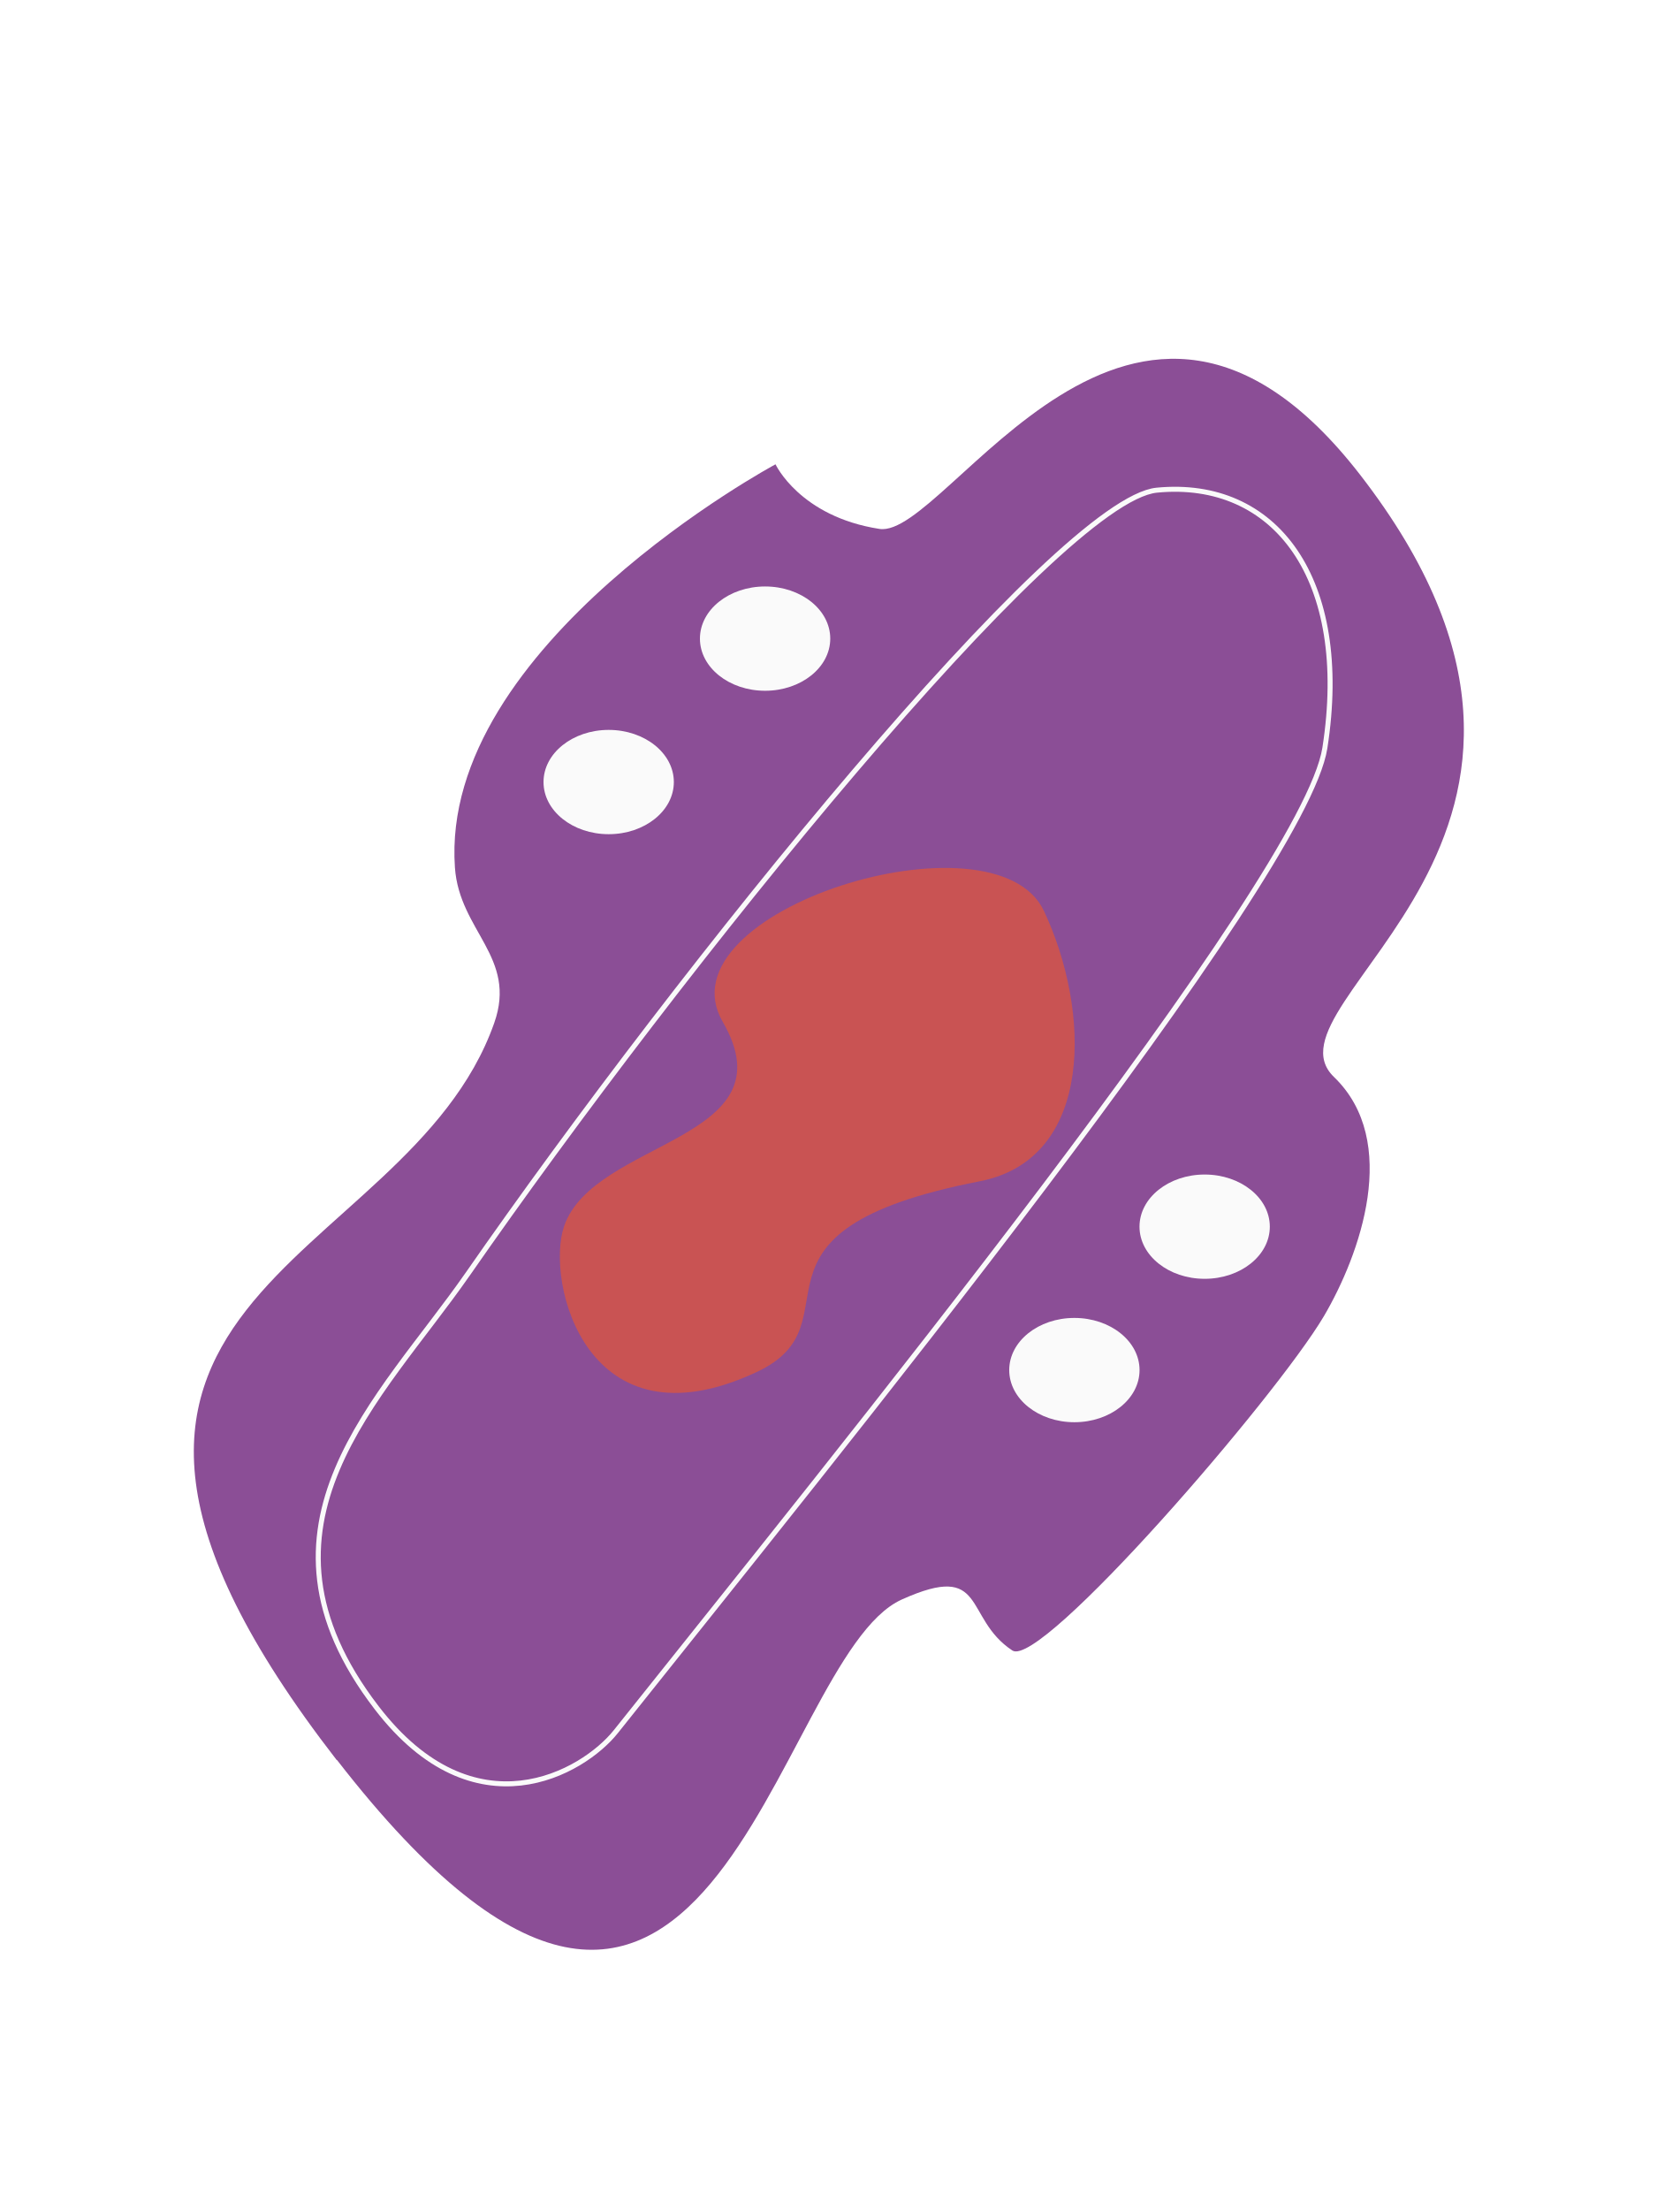
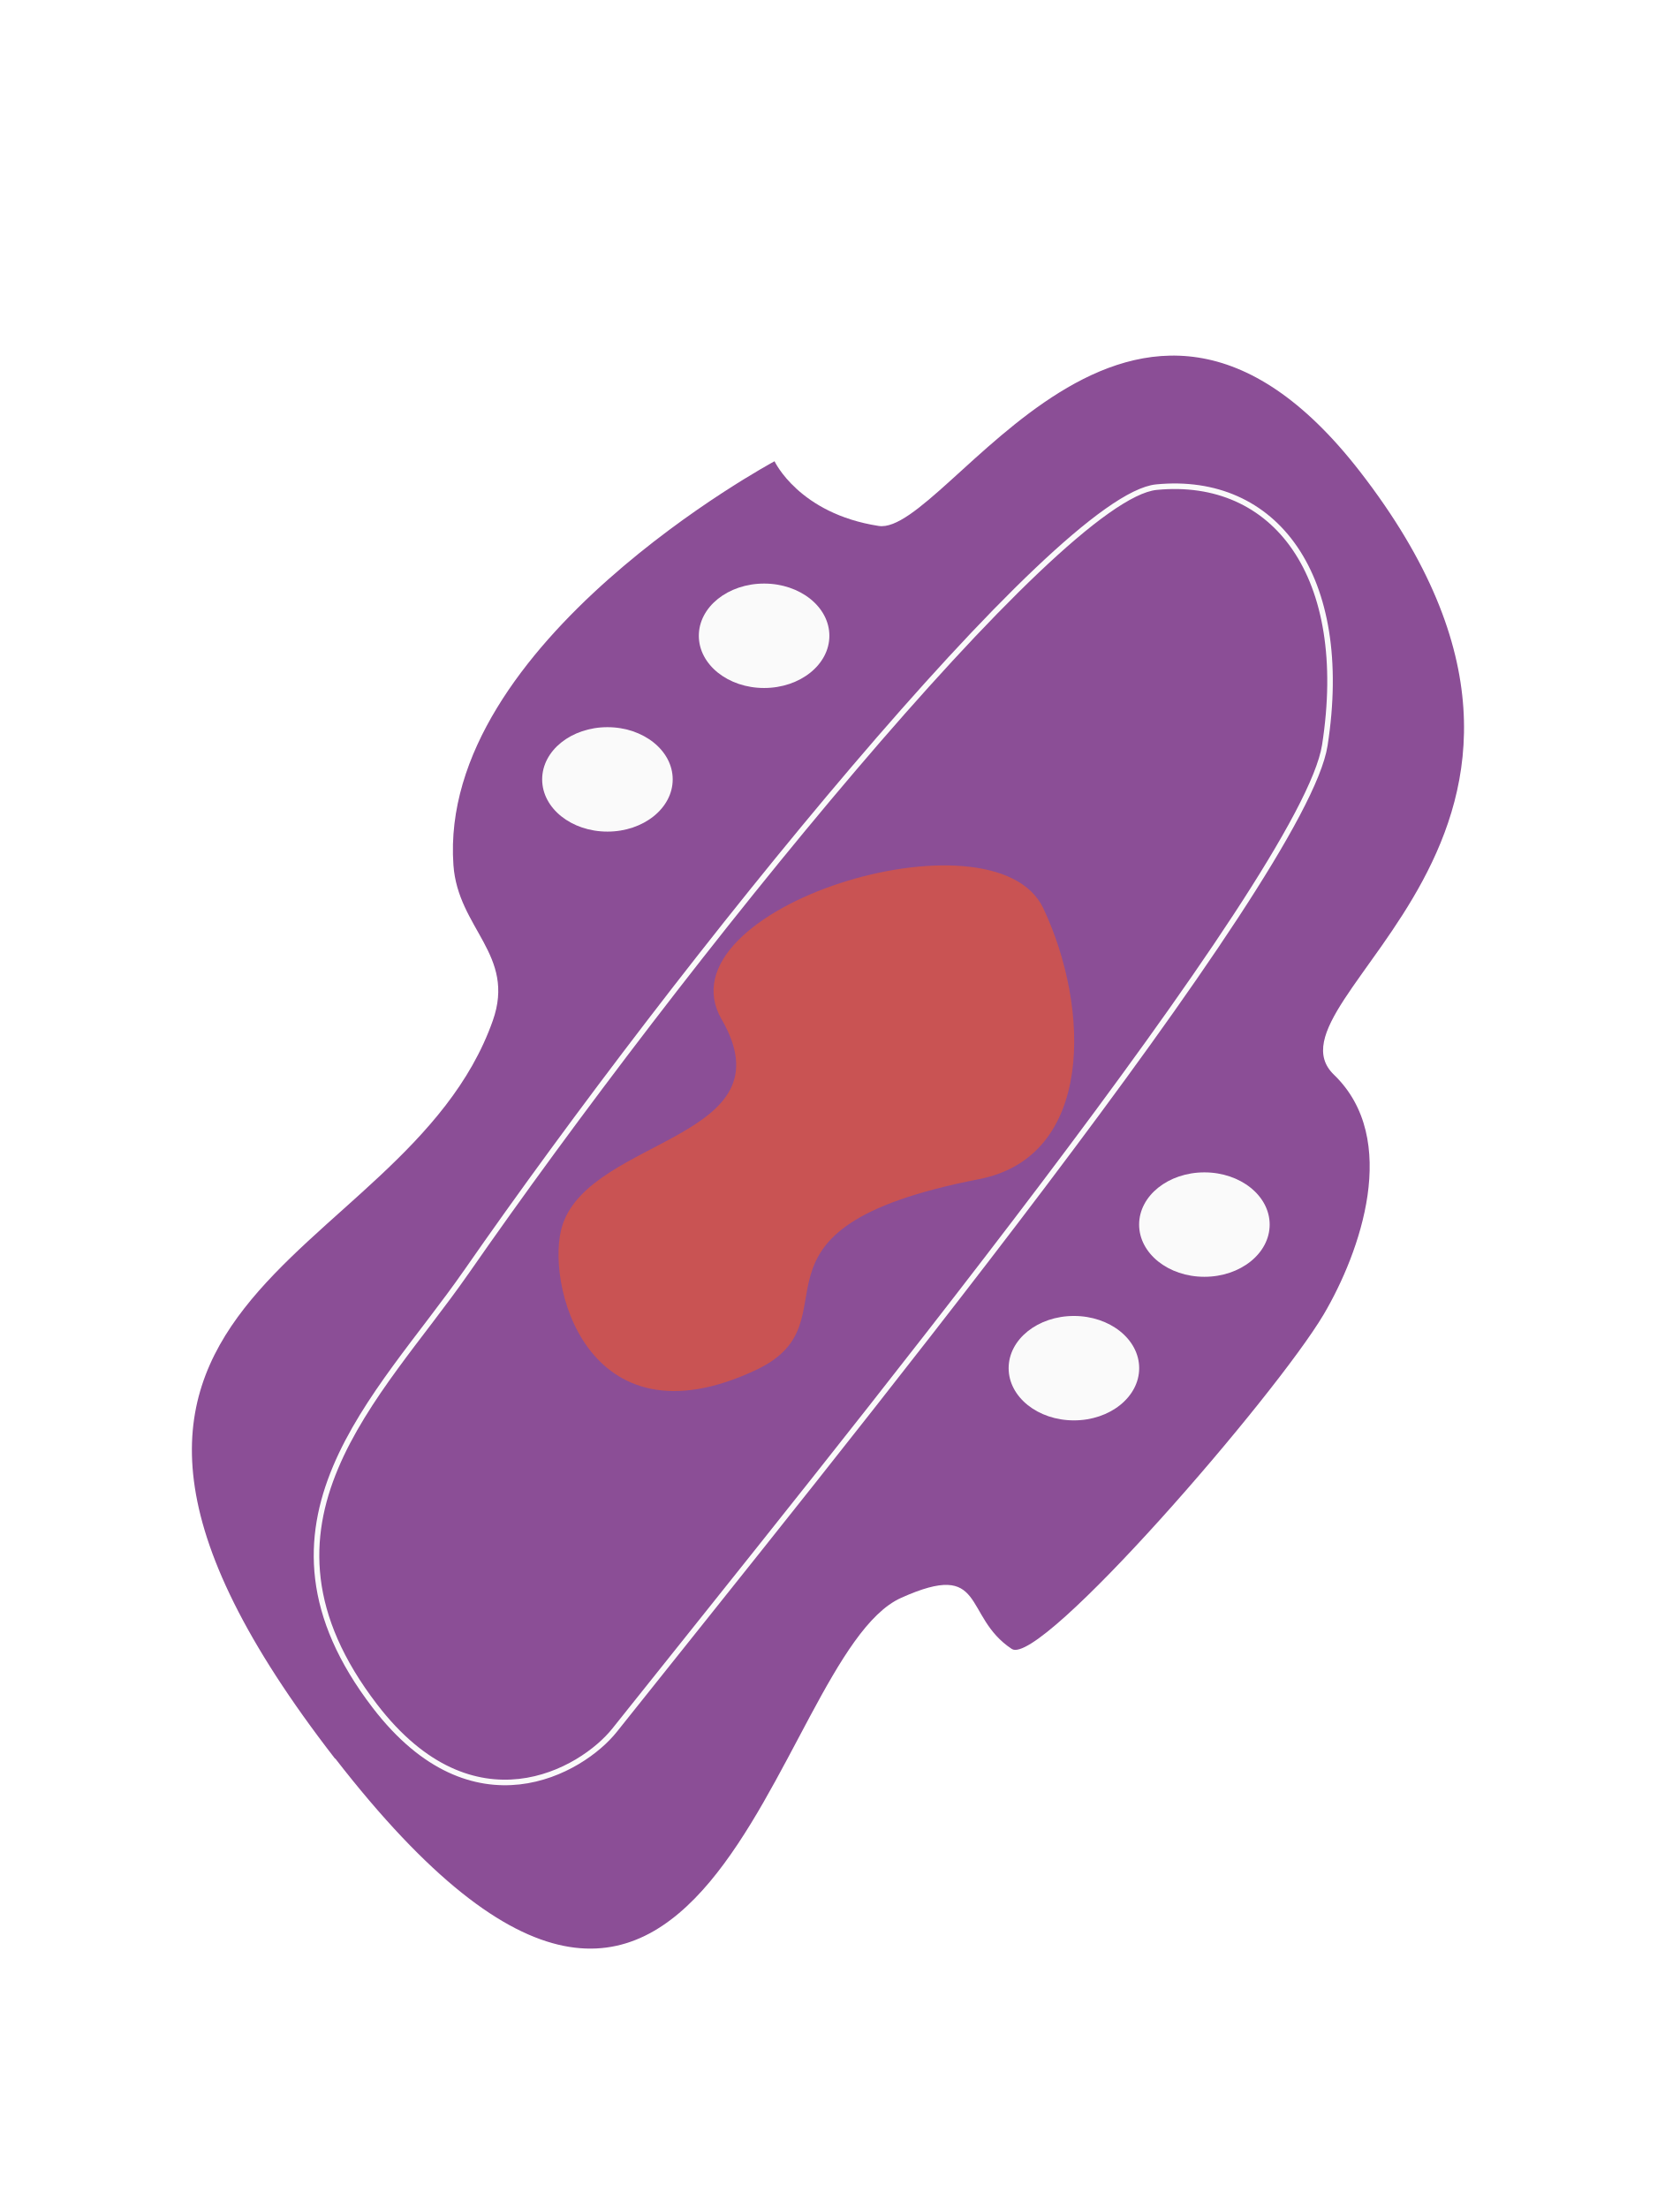
- <svg xmlns="http://www.w3.org/2000/svg" width="336" height="442" viewBox="0 0 336 442" fill="none">
-   <path d="M67.388 351.96C142.358 448.659 154.293 331.696 180.397 319.91C197.603 312.155 192.621 323.555 202.535 330.103C208.249 333.819 255.153 279.608 264.853 263.241C272.093 250.921 280.221 228.248 266.866 215.39C251.143 200.191 328.189 167.298 272.08 94.928C226.55 36.202 189.532 107.889 175.945 105.782C160.006 103.317 155.147 92.861 155.147 92.861C155.147 92.861 87.889 128.968 91.011 173.511C91.902 186.223 103.525 191.434 98.874 204.598C81.156 254.831 -5.222 258.396 67.387 352.048L67.388 351.96Z" fill="#8B4E96" />
-   <path d="M93.488 254.937C76.226 279.753 47.38 305.111 75.338 341.529C94.99 367.145 116.673 354.529 123.209 346.318C166.485 291.956 260.913 175.95 265.051 149.604C270.327 115.736 255.085 95.72 231.419 98.035C211.558 100.007 136.134 193.534 93.523 254.893L93.488 254.937Z" fill="#8B4E96" stroke="#FAFAFA" stroke-miterlimit="10" />
-   <path d="M144.587 204.362C158.396 228.213 118.772 227.865 112.84 245.276C109.06 256.372 117.375 290.352 151.39 274.402C172.591 264.46 144.587 246.264 195.987 236.261C219.039 231.775 218.205 202.009 208.837 182.171C199.012 161.367 131.738 182.171 144.587 204.362Z" fill="#C95353" />
-   <ellipse cx="153.062" cy="127.723" rx="13.036" ry="10.429" fill="#FAFAFA" />
-   <ellipse cx="121.771" cy="156.409" rx="13.036" ry="10.429" fill="#FAFAFA" />
-   <ellipse cx="214.939" cy="274.016" rx="13.036" ry="10.429" fill="#FAFAFA" />
-   <ellipse cx="241.001" cy="245.334" rx="13.036" ry="10.429" fill="#FAFAFA" />
+ <svg xmlns="http://www.w3.org/2000/svg" width="302" height="397" viewBox="0 0 302 397" fill="none">
+   <path d="M60.255 316.159C127.739 403.202 138.482 297.918 161.979 287.309C177.467 280.329 172.983 290.59 181.906 296.484C187.05 299.829 229.27 251.032 238.001 236.299C244.519 225.209 251.835 204.801 239.814 193.227C225.661 179.545 295.012 149.937 244.507 84.794C203.523 31.932 170.202 96.46 157.971 94.564C143.624 92.345 139.25 82.933 139.25 82.933C139.25 82.933 78.709 115.434 81.519 155.53C82.321 166.973 92.783 171.663 88.597 183.512C72.648 228.729 -5.104 231.938 60.254 316.238L60.255 316.159Z" fill="#8B4E96" />
+   <path d="M83.748 228.825C68.211 251.162 42.244 273.988 67.41 306.769C85.1 329.827 104.618 318.471 110.502 311.08C149.456 262.147 234.455 157.725 238.18 134.01C242.929 103.524 229.209 85.507 207.906 87.59C190.029 89.366 122.136 173.553 83.78 228.785L83.748 228.825Z" fill="#8B4E96" stroke="#FAFAFA" stroke-miterlimit="10" />
+   <path d="M129.745 183.3C142.175 204.769 106.508 204.456 101.168 220.128C97.765 230.116 105.251 260.702 135.868 246.345C154.952 237.397 129.745 221.017 176.012 212.013C196.762 207.975 196.012 181.181 187.579 163.325C178.735 144.598 118.18 163.325 129.745 183.3Z" fill="#C95353" />
+   <ellipse cx="137.373" cy="114.314" rx="11.735" ry="9.388" fill="#FAFAFA" />
+   <ellipse cx="109.207" cy="140.135" rx="11.735" ry="9.388" fill="#FAFAFA" />
+   <ellipse cx="193.072" cy="245.998" rx="11.735" ry="9.388" fill="#FAFAFA" />
+   <ellipse cx="216.531" cy="220.181" rx="11.735" ry="9.388" fill="#FAFAFA" />
</svg>
